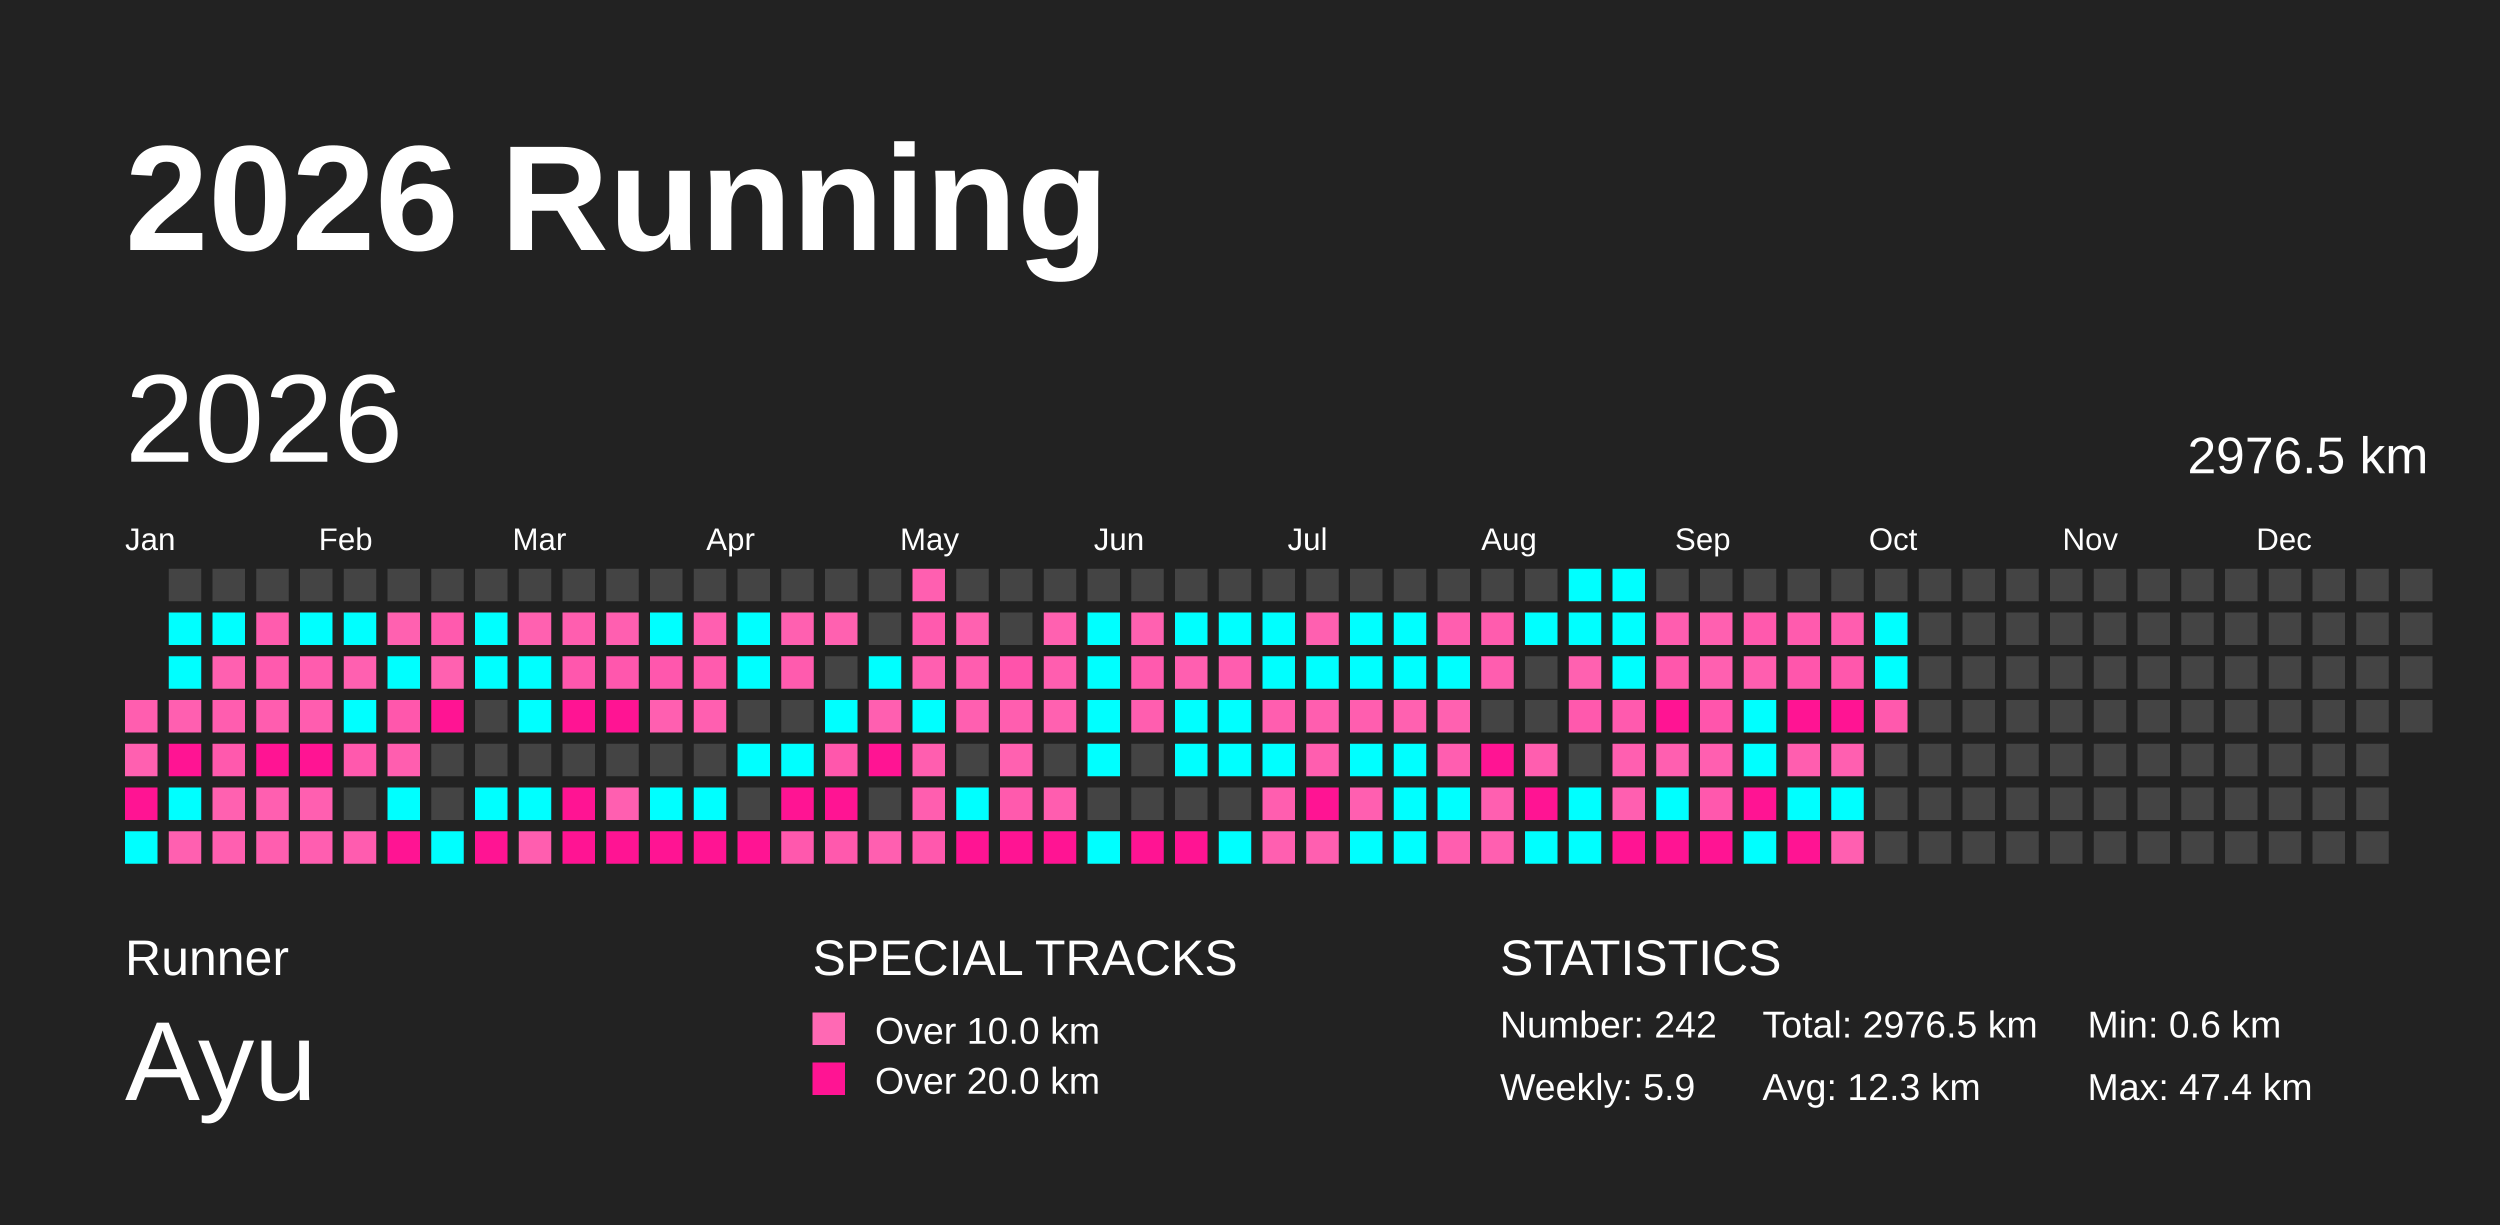
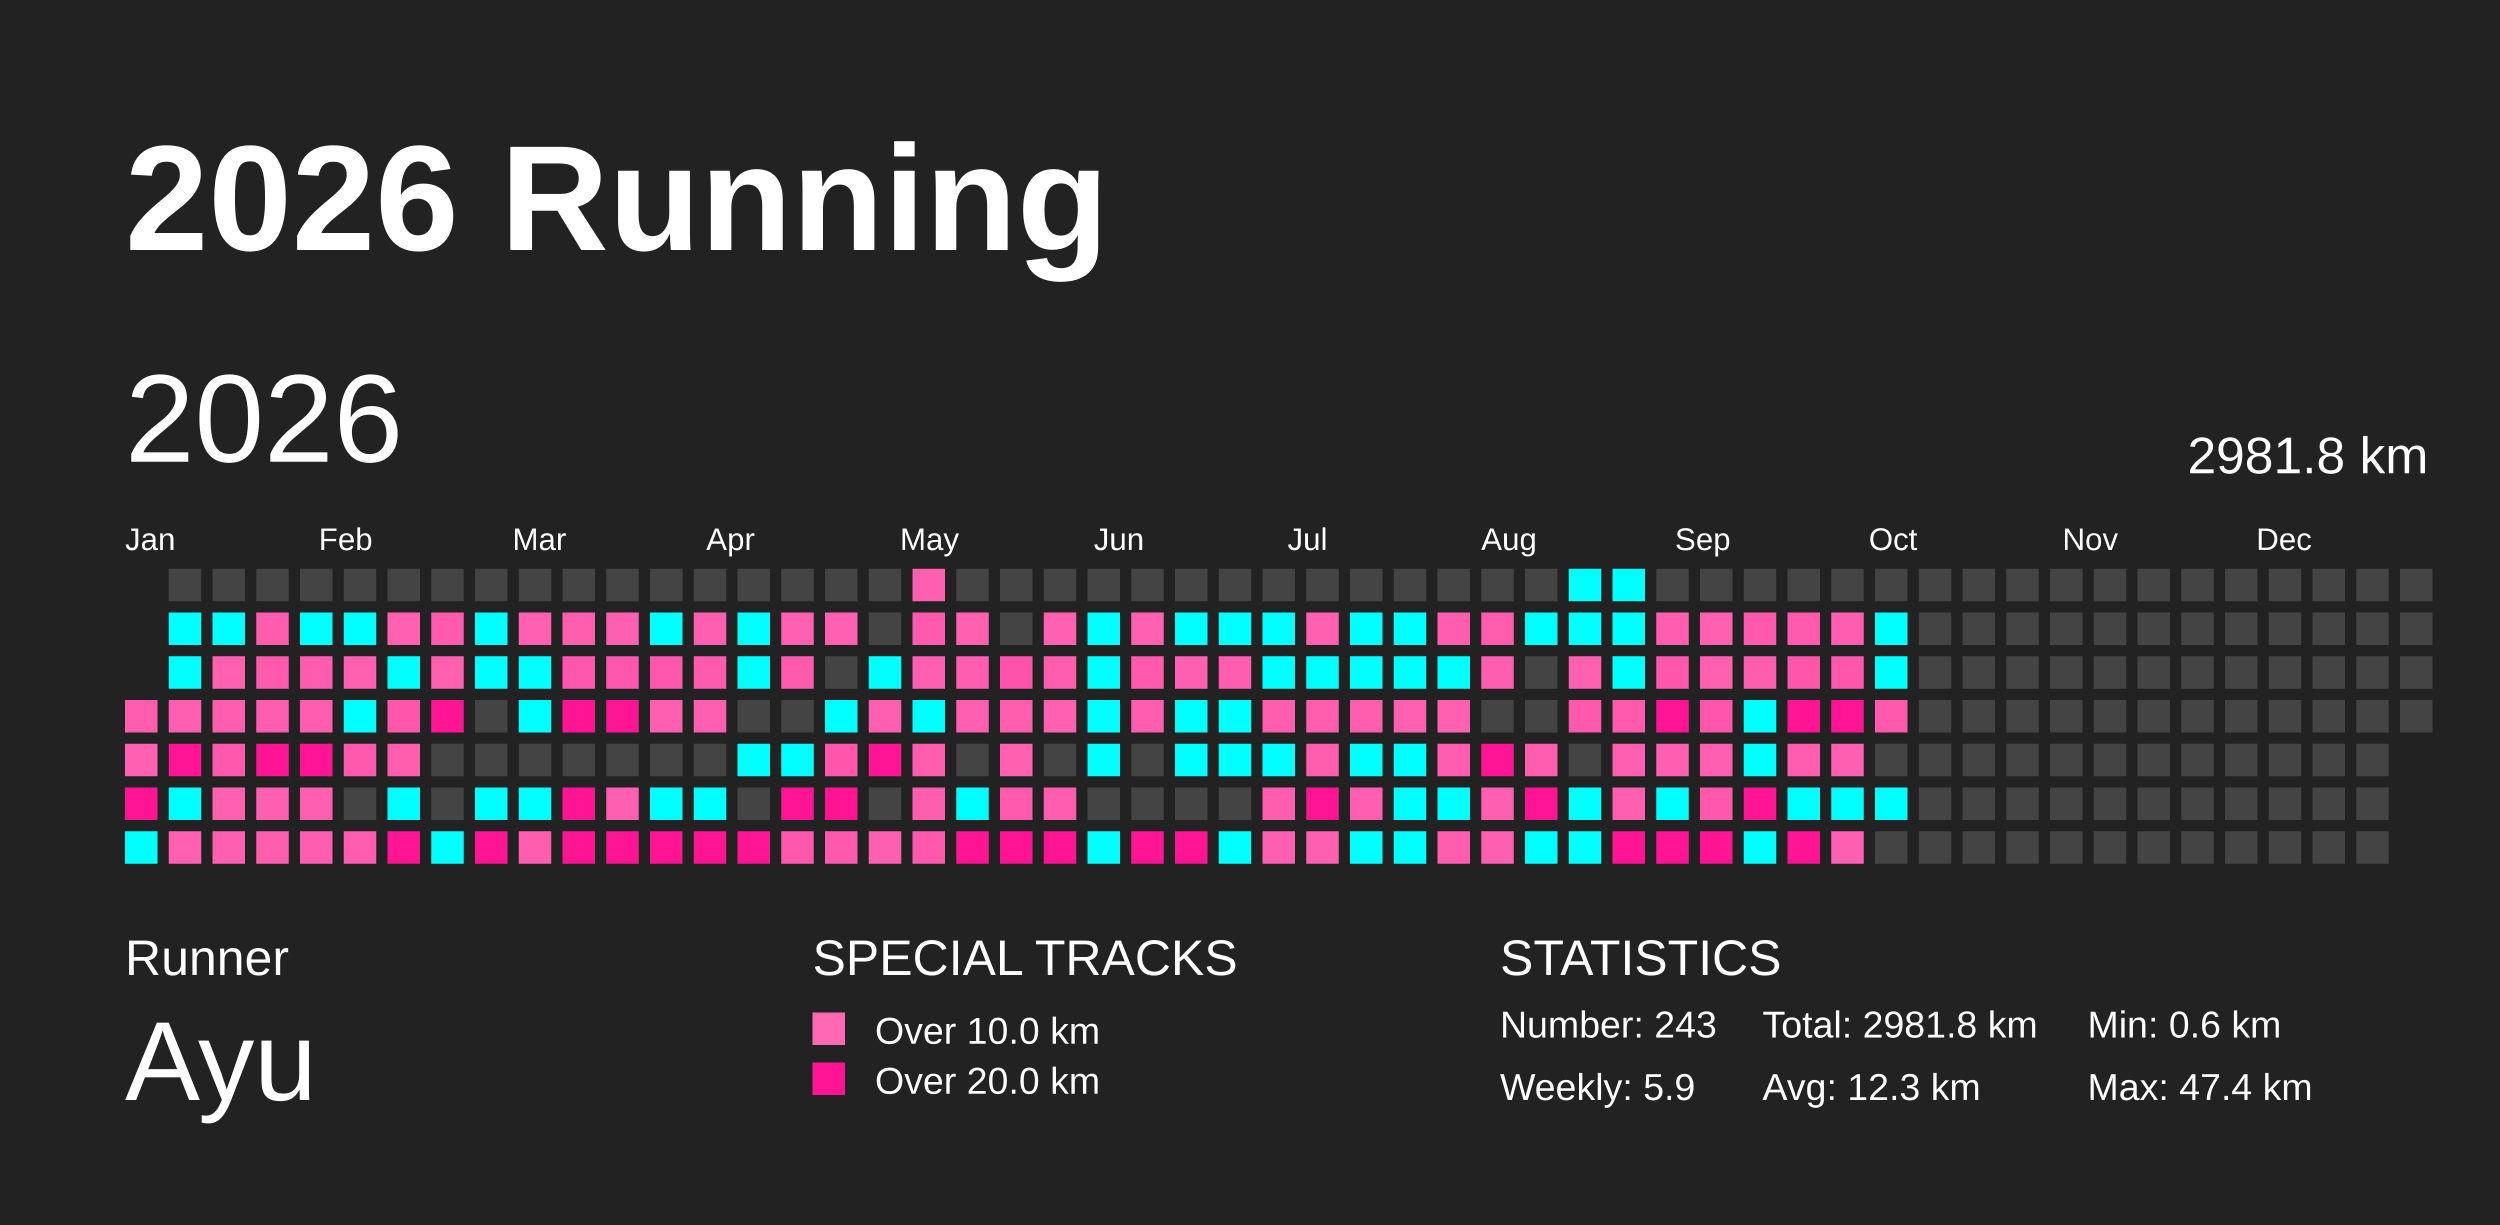
<svg xmlns="http://www.w3.org/2000/svg" baseProfile="full" height="98mm" version="1.1" viewBox="0,0,200,98" width="200mm">
  <defs />
  <rect fill="#222222" height="98" width="200" x="0" y="0" />
  <text fill="#FFFFFF" style="font-size:12px; font-family:Arial; font-weight:bold;" x="10" y="20">2026 Running</text>
  <text fill="#FFFFFF" style="font-size:4px; font-family:Arial" x="10" y="78">Runner</text>
  <text fill="#FFFFFF" style="font-size:9px; font-family:Arial" x="10" y="88">Ayu</text>
  <text fill="#FFFFFF" style="font-size:4px; font-family:Arial" x="65" y="78">SPECIAL TRACKS</text>
  <rect fill="#ff69b4" height="2.6" width="2.6" x="65" y="81" />
  <text fill="#FFFFFF" style="font-size:3px; font-family:Arial" x="70" y="83.5">Over 10.0 km</text>
  <rect fill="#ff1493" height="2.6" width="2.6" x="65" y="85" />
  <text fill="#FFFFFF" style="font-size:3px; font-family:Arial" x="70" y="87.5">Over 20.0 km</text>
  <text fill="#FFFFFF" style="font-size:4px; font-family:Arial" x="120" y="78">STATISTICS</text>
-   <text fill="#FFFFFF" style="font-size:3px; font-family:Arial" x="120" y="83">Number: 242</text>
+   <text fill="#FFFFFF" style="font-size:3px; font-family:Arial" x="120" y="83">Number: 243</text>
  <text fill="#FFFFFF" style="font-size:3px; font-family:Arial" x="120" y="88">Weekly: 5.9</text>
-   <text fill="#FFFFFF" style="font-size:3px; font-family:Arial" x="141" y="83">Total: 2976.5 km</text>
+   <text fill="#FFFFFF" style="font-size:3px; font-family:Arial" x="141" y="83">Total: 2981.8 km</text>
  <text fill="#FFFFFF" style="font-size:3px; font-family:Arial" x="141" y="88">Avg: 12.3 km</text>
  <text fill="#FFFFFF" style="font-size:3px; font-family:Arial" x="167" y="83">Min: 0.6 km</text>
  <text fill="#FFFFFF" style="font-size:3px; font-family:Arial" x="167" y="88">Max: 47.4 km</text>
  <text dominant-baseline="hanging" fill="#FFFFFF" style="font-size:10.0px; font-family:Arial;" x="10" y="30">2026</text>
-   <text dominant-baseline="hanging" fill="#FFFFFF" style="font-size:4.125px; font-family:Arial;" x="175" y="35">2976.5 km</text>
+   <text dominant-baseline="hanging" fill="#FFFFFF" style="font-size:4.125px; font-family:Arial;" x="175" y="35">2981.8 km</text>
  <text fill="#FFFFFF" style="font-size:2.5px; font-family:Arial" x="10.0" y="44">Jan</text>
  <text fill="#FFFFFF" style="font-size:2.5px; font-family:Arial" x="25.5" y="44">Feb</text>
  <text fill="#FFFFFF" style="font-size:2.5px; font-family:Arial" x="41.0" y="44">Mar</text>
  <text fill="#FFFFFF" style="font-size:2.5px; font-family:Arial" x="56.5" y="44">Apr</text>
  <text fill="#FFFFFF" style="font-size:2.5px; font-family:Arial" x="72.0" y="44">May</text>
  <text fill="#FFFFFF" style="font-size:2.5px; font-family:Arial" x="87.5" y="44">Jun</text>
  <text fill="#FFFFFF" style="font-size:2.5px; font-family:Arial" x="103.0" y="44">Jul</text>
  <text fill="#FFFFFF" style="font-size:2.5px; font-family:Arial" x="118.5" y="44">Aug</text>
  <text fill="#FFFFFF" style="font-size:2.5px; font-family:Arial" x="134.0" y="44">Sep</text>
  <text fill="#FFFFFF" style="font-size:2.5px; font-family:Arial" x="149.5" y="44">Oct</text>
  <text fill="#FFFFFF" style="font-size:2.5px; font-family:Arial" x="165.0" y="44">Nov</text>
  <text fill="#FFFFFF" style="font-size:2.5px; font-family:Arial" x="180.5" y="44">Dec</text>
  <rect fill="#ff5eaf" height="2.6" width="2.6" x="10.0" y="56.0" />
  <rect fill="#ff60b0" height="2.6" width="2.6" x="10.0" y="59.5" />
  <rect fill="#ff1493" height="2.6" width="2.6" x="10.0" y="63.0" />
  <rect fill="#00ffff" height="2.6" width="2.6" x="10.0" y="66.5" />
  <rect fill="#444444" height="2.6" width="2.6" x="13.5" y="45.5" />
  <rect fill="#00ffff" height="2.6" width="2.6" x="13.5" y="49.0" />
  <rect fill="#00ffff" height="2.6" width="2.6" x="13.5" y="52.5" />
  <rect fill="#ff5fb0" height="2.6" width="2.6" x="13.5" y="56.0" />
  <rect fill="#ff1493" height="2.6" width="2.6" x="13.5" y="59.5" />
  <rect fill="#00ffff" height="2.6" width="2.6" x="13.5" y="63.0" />
  <rect fill="#ff60b0" height="2.6" width="2.6" x="13.5" y="66.5" />
  <rect fill="#444444" height="2.6" width="2.6" x="17.0" y="45.5" />
  <rect fill="#00ffff" height="2.6" width="2.6" x="17.0" y="49.0" />
  <rect fill="#ff60b0" height="2.6" width="2.6" x="17.0" y="52.5" />
  <rect fill="#ff5daf" height="2.6" width="2.6" x="17.0" y="56.0" />
  <rect fill="#ff59ad" height="2.6" width="2.6" x="17.0" y="59.5" />
  <rect fill="#ff61b0" height="2.6" width="2.6" x="17.0" y="63.0" />
  <rect fill="#ff5fb0" height="2.6" width="2.6" x="17.0" y="66.5" />
  <rect fill="#444444" height="2.6" width="2.6" x="20.5" y="45.5" />
  <rect fill="#ff5cae" height="2.6" width="2.6" x="20.5" y="49.0" />
  <rect fill="#ff5aae" height="2.6" width="2.6" x="20.5" y="52.5" />
  <rect fill="#ff5daf" height="2.6" width="2.6" x="20.5" y="56.0" />
  <rect fill="#ff1493" height="2.6" width="2.6" x="20.5" y="59.5" />
  <rect fill="#ff5fb0" height="2.6" width="2.6" x="20.5" y="63.0" />
  <rect fill="#ff5eaf" height="2.6" width="2.6" x="20.5" y="66.5" />
  <rect fill="#444444" height="2.6" width="2.6" x="24.0" y="45.5" />
  <rect fill="#00ffff" height="2.6" width="2.6" x="24.0" y="49.0" />
  <rect fill="#ff5cae" height="2.6" width="2.6" x="24.0" y="52.5" />
  <rect fill="#ff5daf" height="2.6" width="2.6" x="24.0" y="56.0" />
  <rect fill="#ff1493" height="2.6" width="2.6" x="24.0" y="59.5" />
  <rect fill="#ff5fb0" height="2.6" width="2.6" x="24.0" y="63.0" />
  <rect fill="#ff5eb0" height="2.6" width="2.6" x="24.0" y="66.5" />
  <rect fill="#444444" height="2.6" width="2.6" x="27.5" y="45.5" />
  <rect fill="#00ffff" height="2.6" width="2.6" x="27.5" y="49.0" />
  <rect fill="#ff60b0" height="2.6" width="2.6" x="27.5" y="52.5" />
  <rect fill="#00ffff" height="2.6" width="2.6" x="27.5" y="56.0" />
  <rect fill="#ff59ad" height="2.6" width="2.6" x="27.5" y="59.5" />
  <rect fill="#444444" height="2.6" width="2.6" x="27.5" y="63.0" />
  <rect fill="#ff5caf" height="2.6" width="2.6" x="27.5" y="66.5" />
  <rect fill="#444444" height="2.6" width="2.6" x="31.0" y="45.5" />
  <rect fill="#ff61b0" height="2.6" width="2.6" x="31.0" y="49.0" />
  <rect fill="#00ffff" height="2.6" width="2.6" x="31.0" y="52.5" />
  <rect fill="#ff57ac" height="2.6" width="2.6" x="31.0" y="56.0" />
  <rect fill="#ff5eaf" height="2.6" width="2.6" x="31.0" y="59.5" />
  <rect fill="#00ffff" height="2.6" width="2.6" x="31.0" y="63.0" />
  <rect fill="#ff1493" height="2.6" width="2.6" x="31.0" y="66.5" />
  <rect fill="#444444" height="2.6" width="2.6" x="34.5" y="45.5" />
  <rect fill="#ff5aae" height="2.6" width="2.6" x="34.5" y="49.0" />
  <rect fill="#ff61b0" height="2.6" width="2.6" x="34.5" y="52.5" />
  <rect fill="#ff1493" height="2.6" width="2.6" x="34.5" y="56.0" />
  <rect fill="#444444" height="2.6" width="2.6" x="34.5" y="59.5" />
  <rect fill="#444444" height="2.6" width="2.6" x="34.5" y="63.0" />
  <rect fill="#00ffff" height="2.6" width="2.6" x="34.5" y="66.5" />
  <rect fill="#444444" height="2.6" width="2.6" x="38.0" y="45.5" />
  <rect fill="#00ffff" height="2.6" width="2.6" x="38.0" y="49.0" />
  <rect fill="#00ffff" height="2.6" width="2.6" x="38.0" y="52.5" />
  <rect fill="#444444" height="2.6" width="2.6" x="38.0" y="56.0" />
  <rect fill="#444444" height="2.6" width="2.6" x="38.0" y="59.5" />
  <rect fill="#00ffff" height="2.6" width="2.6" x="38.0" y="63.0" />
  <rect fill="#ff1493" height="2.6" width="2.6" x="38.0" y="66.5" />
  <rect fill="#444444" height="2.6" width="2.6" x="41.5" y="45.5" />
  <rect fill="#ff61b0" height="2.6" width="2.6" x="41.5" y="49.0" />
  <rect fill="#00ffff" height="2.6" width="2.6" x="41.5" y="52.5" />
  <rect fill="#00ffff" height="2.6" width="2.6" x="41.5" y="56.0" />
  <rect fill="#444444" height="2.6" width="2.6" x="41.5" y="59.5" />
  <rect fill="#00ffff" height="2.6" width="2.6" x="41.5" y="63.0" />
  <rect fill="#ff5eaf" height="2.6" width="2.6" x="41.5" y="66.5" />
  <rect fill="#444444" height="2.6" width="2.6" x="45.0" y="45.5" />
  <rect fill="#ff5eaf" height="2.6" width="2.6" x="45.0" y="49.0" />
  <rect fill="#ff57ad" height="2.6" width="2.6" x="45.0" y="52.5" />
  <rect fill="#ff1493" height="2.6" width="2.6" x="45.0" y="56.0" />
  <rect fill="#444444" height="2.6" width="2.6" x="45.0" y="59.5" />
  <rect fill="#ff1493" height="2.6" width="2.6" x="45.0" y="63.0" />
  <rect fill="#ff1493" height="2.6" width="2.6" x="45.0" y="66.5" />
  <rect fill="#444444" height="2.6" width="2.6" x="48.5" y="45.5" />
  <rect fill="#ff5fb0" height="2.6" width="2.6" x="48.5" y="49.0" />
  <rect fill="#ff57ad" height="2.6" width="2.6" x="48.5" y="52.5" />
  <rect fill="#ff1493" height="2.6" width="2.6" x="48.5" y="56.0" />
  <rect fill="#444444" height="2.6" width="2.6" x="48.5" y="59.5" />
  <rect fill="#ff5fb0" height="2.6" width="2.6" x="48.5" y="63.0" />
  <rect fill="#ff1493" height="2.6" width="2.6" x="48.5" y="66.5" />
  <rect fill="#444444" height="2.6" width="2.6" x="52.0" y="45.5" />
  <rect fill="#00ffff" height="2.6" width="2.6" x="52.0" y="49.0" />
  <rect fill="#ff57ad" height="2.6" width="2.6" x="52.0" y="52.5" />
  <rect fill="#ff5fb0" height="2.6" width="2.6" x="52.0" y="56.0" />
  <rect fill="#444444" height="2.6" width="2.6" x="52.0" y="59.5" />
  <rect fill="#00ffff" height="2.6" width="2.6" x="52.0" y="63.0" />
  <rect fill="#ff1493" height="2.6" width="2.6" x="52.0" y="66.5" />
  <rect fill="#444444" height="2.6" width="2.6" x="55.5" y="45.5" />
  <rect fill="#ff5fb0" height="2.6" width="2.6" x="55.5" y="49.0" />
  <rect fill="#ff5bae" height="2.6" width="2.6" x="55.5" y="52.5" />
  <rect fill="#ff5fb0" height="2.6" width="2.6" x="55.5" y="56.0" />
  <rect fill="#444444" height="2.6" width="2.6" x="55.5" y="59.5" />
  <rect fill="#00ffff" height="2.6" width="2.6" x="55.5" y="63.0" />
  <rect fill="#ff1493" height="2.6" width="2.6" x="55.5" y="66.5" />
  <rect fill="#444444" height="2.6" width="2.6" x="59.0" y="45.5" />
  <rect fill="#00ffff" height="2.6" width="2.6" x="59.0" y="49.0" />
  <rect fill="#00ffff" height="2.6" width="2.6" x="59.0" y="52.5" />
  <rect fill="#444444" height="2.6" width="2.6" x="59.0" y="56.0" />
  <rect fill="#00ffff" height="2.6" width="2.6" x="59.0" y="59.5" />
  <rect fill="#444444" height="2.6" width="2.6" x="59.0" y="63.0" />
  <rect fill="#ff1493" height="2.6" width="2.6" x="59.0" y="66.5" />
  <rect fill="#444444" height="2.6" width="2.6" x="62.5" y="45.5" />
  <rect fill="#ff60b0" height="2.6" width="2.6" x="62.5" y="49.0" />
  <rect fill="#ff5bae" height="2.6" width="2.6" x="62.5" y="52.5" />
  <rect fill="#444444" height="2.6" width="2.6" x="62.5" y="56.0" />
  <rect fill="#00ffff" height="2.6" width="2.6" x="62.5" y="59.5" />
  <rect fill="#ff1493" height="2.6" width="2.6" x="62.5" y="63.0" />
  <rect fill="#ff58ad" height="2.6" width="2.6" x="62.5" y="66.5" />
  <rect fill="#444444" height="2.6" width="2.6" x="66.0" y="45.5" />
  <rect fill="#ff61b0" height="2.6" width="2.6" x="66.0" y="49.0" />
  <rect fill="#444444" height="2.6" width="2.6" x="66.0" y="52.5" />
  <rect fill="#00ffff" height="2.6" width="2.6" x="66.0" y="56.0" />
  <rect fill="#ff57ac" height="2.6" width="2.6" x="66.0" y="59.5" />
  <rect fill="#ff1493" height="2.6" width="2.6" x="66.0" y="63.0" />
  <rect fill="#ff59ad" height="2.6" width="2.6" x="66.0" y="66.5" />
  <rect fill="#444444" height="2.6" width="2.6" x="69.5" y="45.5" />
  <rect fill="#444444" height="2.6" width="2.6" x="69.5" y="49.0" />
  <rect fill="#00ffff" height="2.6" width="2.6" x="69.5" y="52.5" />
  <rect fill="#ff5fb0" height="2.6" width="2.6" x="69.5" y="56.0" />
  <rect fill="#ff1493" height="2.6" width="2.6" x="69.5" y="59.5" />
  <rect fill="#444444" height="2.6" width="2.6" x="69.5" y="63.0" />
  <rect fill="#ff5fb0" height="2.6" width="2.6" x="69.5" y="66.5" />
  <rect fill="#ff5fb0" height="2.6" width="2.6" x="73.0" y="45.5" />
  <rect fill="#ff5aae" height="2.6" width="2.6" x="73.0" y="49.0" />
  <rect fill="#ff5fb0" height="2.6" width="2.6" x="73.0" y="52.5" />
  <rect fill="#00ffff" height="2.6" width="2.6" x="73.0" y="56.0" />
  <rect fill="#ff5eaf" height="2.6" width="2.6" x="73.0" y="59.5" />
  <rect fill="#ff5eaf" height="2.6" width="2.6" x="73.0" y="63.0" />
  <rect fill="#ff58ad" height="2.6" width="2.6" x="73.0" y="66.5" />
  <rect fill="#444444" height="2.6" width="2.6" x="76.5" y="45.5" />
  <rect fill="#ff61b0" height="2.6" width="2.6" x="76.5" y="49.0" />
  <rect fill="#ff5daf" height="2.6" width="2.6" x="76.5" y="52.5" />
  <rect fill="#ff5fb0" height="2.6" width="2.6" x="76.5" y="56.0" />
  <rect fill="#444444" height="2.6" width="2.6" x="76.5" y="59.5" />
  <rect fill="#00ffff" height="2.6" width="2.6" x="76.5" y="63.0" />
  <rect fill="#ff1493" height="2.6" width="2.6" x="76.5" y="66.5" />
  <rect fill="#444444" height="2.6" width="2.6" x="80.0" y="45.5" />
  <rect fill="#444444" height="2.6" width="2.6" x="80.0" y="49.0" />
  <rect fill="#ff53ab" height="2.6" width="2.6" x="80.0" y="52.5" />
  <rect fill="#ff5eaf" height="2.6" width="2.6" x="80.0" y="56.0" />
  <rect fill="#ff61b0" height="2.6" width="2.6" x="80.0" y="59.5" />
  <rect fill="#ff5aad" height="2.6" width="2.6" x="80.0" y="63.0" />
  <rect fill="#ff1493" height="2.6" width="2.6" x="80.0" y="66.5" />
  <rect fill="#444444" height="2.6" width="2.6" x="83.5" y="45.5" />
  <rect fill="#ff61b0" height="2.6" width="2.6" x="83.5" y="49.0" />
  <rect fill="#ff5eaf" height="2.6" width="2.6" x="83.5" y="52.5" />
  <rect fill="#ff61b0" height="2.6" width="2.6" x="83.5" y="56.0" />
  <rect fill="#444444" height="2.6" width="2.6" x="83.5" y="59.5" />
  <rect fill="#ff5daf" height="2.6" width="2.6" x="83.5" y="63.0" />
  <rect fill="#ff1493" height="2.6" width="2.6" x="83.5" y="66.5" />
  <rect fill="#444444" height="2.6" width="2.6" x="87.0" y="45.5" />
  <rect fill="#00ffff" height="2.6" width="2.6" x="87.0" y="49.0" />
  <rect fill="#00ffff" height="2.6" width="2.6" x="87.0" y="52.5" />
  <rect fill="#00ffff" height="2.6" width="2.6" x="87.0" y="56.0" />
  <rect fill="#00ffff" height="2.6" width="2.6" x="87.0" y="59.5" />
  <rect fill="#444444" height="2.6" width="2.6" x="87.0" y="63.0" />
  <rect fill="#00ffff" height="2.6" width="2.6" x="87.0" y="66.5" />
  <rect fill="#444444" height="2.6" width="2.6" x="90.5" y="45.5" />
  <rect fill="#ff61b0" height="2.6" width="2.6" x="90.5" y="49.0" />
  <rect fill="#ff5aae" height="2.6" width="2.6" x="90.5" y="52.5" />
  <rect fill="#ff5eaf" height="2.6" width="2.6" x="90.5" y="56.0" />
  <rect fill="#444444" height="2.6" width="2.6" x="90.5" y="59.5" />
  <rect fill="#444444" height="2.6" width="2.6" x="90.5" y="63.0" />
  <rect fill="#ff1493" height="2.6" width="2.6" x="90.5" y="66.5" />
  <rect fill="#444444" height="2.6" width="2.6" x="94.0" y="45.5" />
  <rect fill="#00ffff" height="2.6" width="2.6" x="94.0" y="49.0" />
  <rect fill="#ff5fb0" height="2.6" width="2.6" x="94.0" y="52.5" />
  <rect fill="#00ffff" height="2.6" width="2.6" x="94.0" y="56.0" />
  <rect fill="#00ffff" height="2.6" width="2.6" x="94.0" y="59.5" />
  <rect fill="#444444" height="2.6" width="2.6" x="94.0" y="63.0" />
  <rect fill="#ff1493" height="2.6" width="2.6" x="94.0" y="66.5" />
  <rect fill="#444444" height="2.6" width="2.6" x="97.5" y="45.5" />
  <rect fill="#00ffff" height="2.6" width="2.6" x="97.5" y="49.0" />
  <rect fill="#ff5daf" height="2.6" width="2.6" x="97.5" y="52.5" />
  <rect fill="#00ffff" height="2.6" width="2.6" x="97.5" y="56.0" />
  <rect fill="#00ffff" height="2.6" width="2.6" x="97.5" y="59.5" />
  <rect fill="#444444" height="2.6" width="2.6" x="97.5" y="63.0" />
  <rect fill="#00ffff" height="2.6" width="2.6" x="97.5" y="66.5" />
  <rect fill="#444444" height="2.6" width="2.6" x="101.0" y="45.5" />
  <rect fill="#00ffff" height="2.6" width="2.6" x="101.0" y="49.0" />
  <rect fill="#00ffff" height="2.6" width="2.6" x="101.0" y="52.5" />
  <rect fill="#ff5eaf" height="2.6" width="2.6" x="101.0" y="56.0" />
  <rect fill="#00ffff" height="2.6" width="2.6" x="101.0" y="59.5" />
  <rect fill="#ff5eaf" height="2.6" width="2.6" x="101.0" y="63.0" />
  <rect fill="#ff5fb0" height="2.6" width="2.6" x="101.0" y="66.5" />
  <rect fill="#444444" height="2.6" width="2.6" x="104.5" y="45.5" />
  <rect fill="#ff60b0" height="2.6" width="2.6" x="104.5" y="49.0" />
  <rect fill="#00ffff" height="2.6" width="2.6" x="104.5" y="52.5" />
  <rect fill="#ff5eaf" height="2.6" width="2.6" x="104.5" y="56.0" />
  <rect fill="#ff5eaf" height="2.6" width="2.6" x="104.5" y="59.5" />
  <rect fill="#ff1493" height="2.6" width="2.6" x="104.5" y="63.0" />
  <rect fill="#ff5fb0" height="2.6" width="2.6" x="104.5" y="66.5" />
  <rect fill="#444444" height="2.6" width="2.6" x="108.0" y="45.5" />
  <rect fill="#00ffff" height="2.6" width="2.6" x="108.0" y="49.0" />
  <rect fill="#00ffff" height="2.6" width="2.6" x="108.0" y="52.5" />
  <rect fill="#ff5eaf" height="2.6" width="2.6" x="108.0" y="56.0" />
  <rect fill="#00ffff" height="2.6" width="2.6" x="108.0" y="59.5" />
  <rect fill="#ff5fb0" height="2.6" width="2.6" x="108.0" y="63.0" />
  <rect fill="#00ffff" height="2.6" width="2.6" x="108.0" y="66.5" />
  <rect fill="#444444" height="2.6" width="2.6" x="111.5" y="45.5" />
  <rect fill="#00ffff" height="2.6" width="2.6" x="111.5" y="49.0" />
  <rect fill="#00ffff" height="2.6" width="2.6" x="111.5" y="52.5" />
  <rect fill="#ff61b0" height="2.6" width="2.6" x="111.5" y="56.0" />
  <rect fill="#00ffff" height="2.6" width="2.6" x="111.5" y="59.5" />
  <rect fill="#00ffff" height="2.6" width="2.6" x="111.5" y="63.0" />
  <rect fill="#00ffff" height="2.6" width="2.6" x="111.5" y="66.5" />
  <rect fill="#444444" height="2.6" width="2.6" x="115.0" y="45.5" />
  <rect fill="#ff5eaf" height="2.6" width="2.6" x="115.0" y="49.0" />
  <rect fill="#00ffff" height="2.6" width="2.6" x="115.0" y="52.5" />
  <rect fill="#ff61b0" height="2.6" width="2.6" x="115.0" y="56.0" />
  <rect fill="#ff5eb0" height="2.6" width="2.6" x="115.0" y="59.5" />
  <rect fill="#00ffff" height="2.6" width="2.6" x="115.0" y="63.0" />
  <rect fill="#ff5eaf" height="2.6" width="2.6" x="115.0" y="66.5" />
  <rect fill="#444444" height="2.6" width="2.6" x="118.5" y="45.5" />
  <rect fill="#ff5cae" height="2.6" width="2.6" x="118.5" y="49.0" />
  <rect fill="#ff5daf" height="2.6" width="2.6" x="118.5" y="52.5" />
  <rect fill="#444444" height="2.6" width="2.6" x="118.5" y="56.0" />
  <rect fill="#ff1493" height="2.6" width="2.6" x="118.5" y="59.5" />
  <rect fill="#ff5fb0" height="2.6" width="2.6" x="118.5" y="63.0" />
  <rect fill="#ff5fb0" height="2.6" width="2.6" x="118.5" y="66.5" />
  <rect fill="#444444" height="2.6" width="2.6" x="122.0" y="45.5" />
  <rect fill="#00ffff" height="2.6" width="2.6" x="122.0" y="49.0" />
  <rect fill="#444444" height="2.6" width="2.6" x="122.0" y="52.5" />
  <rect fill="#444444" height="2.6" width="2.6" x="122.0" y="56.0" />
  <rect fill="#ff5eaf" height="2.6" width="2.6" x="122.0" y="59.5" />
  <rect fill="#ff1493" height="2.6" width="2.6" x="122.0" y="63.0" />
  <rect fill="#00ffff" height="2.6" width="2.6" x="122.0" y="66.5" />
  <rect fill="#00ffff" height="2.6" width="2.6" x="125.5" y="45.5" />
  <rect fill="#00ffff" height="2.6" width="2.6" x="125.5" y="49.0" />
  <rect fill="#ff61b0" height="2.6" width="2.6" x="125.5" y="52.5" />
  <rect fill="#ff59ad" height="2.6" width="2.6" x="125.5" y="56.0" />
  <rect fill="#444444" height="2.6" width="2.6" x="125.5" y="59.5" />
  <rect fill="#00ffff" height="2.6" width="2.6" x="125.5" y="63.0" />
  <rect fill="#00ffff" height="2.6" width="2.6" x="125.5" y="66.5" />
  <rect fill="#00ffff" height="2.6" width="2.6" x="129.0" y="45.5" />
  <rect fill="#00ffff" height="2.6" width="2.6" x="129.0" y="49.0" />
  <rect fill="#00ffff" height="2.6" width="2.6" x="129.0" y="52.5" />
  <rect fill="#ff5aae" height="2.6" width="2.6" x="129.0" y="56.0" />
  <rect fill="#ff5fb0" height="2.6" width="2.6" x="129.0" y="59.5" />
  <rect fill="#ff5fb0" height="2.6" width="2.6" x="129.0" y="63.0" />
  <rect fill="#ff1493" height="2.6" width="2.6" x="129.0" y="66.5" />
  <rect fill="#444444" height="2.6" width="2.6" x="132.5" y="45.5" />
  <rect fill="#ff5daf" height="2.6" width="2.6" x="132.5" y="49.0" />
  <rect fill="#ff57ac" height="2.6" width="2.6" x="132.5" y="52.5" />
  <rect fill="#ff1493" height="2.6" width="2.6" x="132.5" y="56.0" />
  <rect fill="#ff5fb0" height="2.6" width="2.6" x="132.5" y="59.5" />
  <rect fill="#00ffff" height="2.6" width="2.6" x="132.5" y="63.0" />
  <rect fill="#ff1493" height="2.6" width="2.6" x="132.5" y="66.5" />
  <rect fill="#444444" height="2.6" width="2.6" x="136.0" y="45.5" />
  <rect fill="#ff60b0" height="2.6" width="2.6" x="136.0" y="49.0" />
  <rect fill="#ff60b0" height="2.6" width="2.6" x="136.0" y="52.5" />
  <rect fill="#ff55ac" height="2.6" width="2.6" x="136.0" y="56.0" />
  <rect fill="#ff5fb0" height="2.6" width="2.6" x="136.0" y="59.5" />
  <rect fill="#ff58ad" height="2.6" width="2.6" x="136.0" y="63.0" />
  <rect fill="#ff1493" height="2.6" width="2.6" x="136.0" y="66.5" />
  <rect fill="#444444" height="2.6" width="2.6" x="139.5" y="45.5" />
  <rect fill="#ff59ad" height="2.6" width="2.6" x="139.5" y="49.0" />
  <rect fill="#ff5eaf" height="2.6" width="2.6" x="139.5" y="52.5" />
  <rect fill="#00ffff" height="2.6" width="2.6" x="139.5" y="56.0" />
  <rect fill="#00ffff" height="2.6" width="2.6" x="139.5" y="59.5" />
  <rect fill="#ff1493" height="2.6" width="2.6" x="139.5" y="63.0" />
  <rect fill="#00ffff" height="2.6" width="2.6" x="139.5" y="66.5" />
  <rect fill="#444444" height="2.6" width="2.6" x="143.0" y="45.5" />
  <rect fill="#ff5bae" height="2.6" width="2.6" x="143.0" y="49.0" />
  <rect fill="#ff56ac" height="2.6" width="2.6" x="143.0" y="52.5" />
  <rect fill="#ff1493" height="2.6" width="2.6" x="143.0" y="56.0" />
  <rect fill="#ff5eaf" height="2.6" width="2.6" x="143.0" y="59.5" />
  <rect fill="#00ffff" height="2.6" width="2.6" x="143.0" y="63.0" />
  <rect fill="#ff1493" height="2.6" width="2.6" x="143.0" y="66.5" />
  <rect fill="#444444" height="2.6" width="2.6" x="146.5" y="45.5" />
  <rect fill="#ff5daf" height="2.6" width="2.6" x="146.5" y="49.0" />
  <rect fill="#ff57ac" height="2.6" width="2.6" x="146.5" y="52.5" />
  <rect fill="#ff1493" height="2.6" width="2.6" x="146.5" y="56.0" />
  <rect fill="#ff5fb0" height="2.6" width="2.6" x="146.5" y="59.5" />
  <rect fill="#00ffff" height="2.6" width="2.6" x="146.5" y="63.0" />
  <rect fill="#ff5fb0" height="2.6" width="2.6" x="146.5" y="66.5" />
  <rect fill="#444444" height="2.6" width="2.6" x="150.0" y="45.5" />
  <rect fill="#00ffff" height="2.6" width="2.6" x="150.0" y="49.0" />
  <rect fill="#00ffff" height="2.6" width="2.6" x="150.0" y="52.5" />
  <rect fill="#ff59ad" height="2.6" width="2.6" x="150.0" y="56.0" />
  <rect fill="#444444" height="2.6" width="2.6" x="150.0" y="59.5" />
-   <rect fill="#444444" height="2.6" width="2.6" x="150.0" y="63.0" />
+   <rect fill="#00ffff" height="2.6" width="2.6" x="150.0" y="63.0" />
  <rect fill="#444444" height="2.6" width="2.6" x="150.0" y="66.5" />
  <rect fill="#444444" height="2.6" width="2.6" x="153.5" y="45.5" />
  <rect fill="#444444" height="2.6" width="2.6" x="153.5" y="49.0" />
  <rect fill="#444444" height="2.6" width="2.6" x="153.5" y="52.5" />
  <rect fill="#444444" height="2.6" width="2.6" x="153.5" y="56.0" />
  <rect fill="#444444" height="2.6" width="2.6" x="153.5" y="59.5" />
  <rect fill="#444444" height="2.6" width="2.6" x="153.5" y="63.0" />
  <rect fill="#444444" height="2.6" width="2.6" x="153.5" y="66.5" />
  <rect fill="#444444" height="2.6" width="2.6" x="157.0" y="45.5" />
  <rect fill="#444444" height="2.6" width="2.6" x="157.0" y="49.0" />
  <rect fill="#444444" height="2.6" width="2.6" x="157.0" y="52.5" />
  <rect fill="#444444" height="2.6" width="2.6" x="157.0" y="56.0" />
  <rect fill="#444444" height="2.6" width="2.6" x="157.0" y="59.5" />
  <rect fill="#444444" height="2.6" width="2.6" x="157.0" y="63.0" />
  <rect fill="#444444" height="2.6" width="2.6" x="157.0" y="66.5" />
  <rect fill="#444444" height="2.6" width="2.6" x="160.5" y="45.5" />
  <rect fill="#444444" height="2.6" width="2.6" x="160.5" y="49.0" />
  <rect fill="#444444" height="2.6" width="2.6" x="160.5" y="52.5" />
  <rect fill="#444444" height="2.6" width="2.6" x="160.5" y="56.0" />
  <rect fill="#444444" height="2.6" width="2.6" x="160.5" y="59.5" />
  <rect fill="#444444" height="2.6" width="2.6" x="160.5" y="63.0" />
  <rect fill="#444444" height="2.6" width="2.6" x="160.5" y="66.5" />
  <rect fill="#444444" height="2.6" width="2.6" x="164.0" y="45.5" />
  <rect fill="#444444" height="2.6" width="2.6" x="164.0" y="49.0" />
  <rect fill="#444444" height="2.6" width="2.6" x="164.0" y="52.5" />
  <rect fill="#444444" height="2.6" width="2.6" x="164.0" y="56.0" />
  <rect fill="#444444" height="2.6" width="2.6" x="164.0" y="59.5" />
  <rect fill="#444444" height="2.6" width="2.6" x="164.0" y="63.0" />
  <rect fill="#444444" height="2.6" width="2.6" x="164.0" y="66.5" />
  <rect fill="#444444" height="2.6" width="2.6" x="167.5" y="45.5" />
  <rect fill="#444444" height="2.6" width="2.6" x="167.5" y="49.0" />
  <rect fill="#444444" height="2.6" width="2.6" x="167.5" y="52.5" />
  <rect fill="#444444" height="2.6" width="2.6" x="167.5" y="56.0" />
  <rect fill="#444444" height="2.6" width="2.6" x="167.5" y="59.5" />
  <rect fill="#444444" height="2.6" width="2.6" x="167.5" y="63.0" />
  <rect fill="#444444" height="2.6" width="2.6" x="167.5" y="66.5" />
  <rect fill="#444444" height="2.6" width="2.6" x="171.0" y="45.5" />
  <rect fill="#444444" height="2.6" width="2.6" x="171.0" y="49.0" />
  <rect fill="#444444" height="2.6" width="2.6" x="171.0" y="52.5" />
  <rect fill="#444444" height="2.6" width="2.6" x="171.0" y="56.0" />
  <rect fill="#444444" height="2.6" width="2.6" x="171.0" y="59.5" />
  <rect fill="#444444" height="2.6" width="2.6" x="171.0" y="63.0" />
  <rect fill="#444444" height="2.6" width="2.6" x="171.0" y="66.5" />
  <rect fill="#444444" height="2.6" width="2.6" x="174.5" y="45.5" />
  <rect fill="#444444" height="2.6" width="2.6" x="174.5" y="49.0" />
  <rect fill="#444444" height="2.6" width="2.6" x="174.5" y="52.5" />
  <rect fill="#444444" height="2.6" width="2.6" x="174.5" y="56.0" />
  <rect fill="#444444" height="2.6" width="2.6" x="174.5" y="59.5" />
  <rect fill="#444444" height="2.6" width="2.6" x="174.5" y="63.0" />
  <rect fill="#444444" height="2.6" width="2.6" x="174.5" y="66.5" />
  <rect fill="#444444" height="2.6" width="2.6" x="178.0" y="45.5" />
  <rect fill="#444444" height="2.6" width="2.6" x="178.0" y="49.0" />
  <rect fill="#444444" height="2.6" width="2.6" x="178.0" y="52.5" />
  <rect fill="#444444" height="2.6" width="2.6" x="178.0" y="56.0" />
  <rect fill="#444444" height="2.6" width="2.6" x="178.0" y="59.5" />
  <rect fill="#444444" height="2.6" width="2.6" x="178.0" y="63.0" />
  <rect fill="#444444" height="2.6" width="2.6" x="178.0" y="66.5" />
  <rect fill="#444444" height="2.6" width="2.6" x="181.5" y="45.5" />
  <rect fill="#444444" height="2.6" width="2.6" x="181.5" y="49.0" />
  <rect fill="#444444" height="2.6" width="2.6" x="181.5" y="52.5" />
  <rect fill="#444444" height="2.6" width="2.6" x="181.5" y="56.0" />
  <rect fill="#444444" height="2.6" width="2.6" x="181.5" y="59.5" />
  <rect fill="#444444" height="2.6" width="2.6" x="181.5" y="63.0" />
  <rect fill="#444444" height="2.6" width="2.6" x="181.5" y="66.5" />
  <rect fill="#444444" height="2.6" width="2.6" x="185.0" y="45.5" />
  <rect fill="#444444" height="2.6" width="2.6" x="185.0" y="49.0" />
  <rect fill="#444444" height="2.6" width="2.6" x="185.0" y="52.5" />
  <rect fill="#444444" height="2.6" width="2.6" x="185.0" y="56.0" />
  <rect fill="#444444" height="2.6" width="2.6" x="185.0" y="59.5" />
  <rect fill="#444444" height="2.6" width="2.6" x="185.0" y="63.0" />
  <rect fill="#444444" height="2.6" width="2.6" x="185.0" y="66.5" />
  <rect fill="#444444" height="2.6" width="2.6" x="188.5" y="45.5" />
  <rect fill="#444444" height="2.6" width="2.6" x="188.5" y="49.0" />
  <rect fill="#444444" height="2.6" width="2.6" x="188.5" y="52.5" />
  <rect fill="#444444" height="2.6" width="2.6" x="188.5" y="56.0" />
  <rect fill="#444444" height="2.6" width="2.6" x="188.5" y="59.5" />
  <rect fill="#444444" height="2.6" width="2.6" x="188.5" y="63.0" />
  <rect fill="#444444" height="2.6" width="2.6" x="188.5" y="66.5" />
  <rect fill="#444444" height="2.6" width="2.6" x="192.0" y="45.5" />
  <rect fill="#444444" height="2.6" width="2.6" x="192.0" y="49.0" />
  <rect fill="#444444" height="2.6" width="2.6" x="192.0" y="52.5" />
  <rect fill="#444444" height="2.6" width="2.6" x="192.0" y="56.0" />
</svg>
